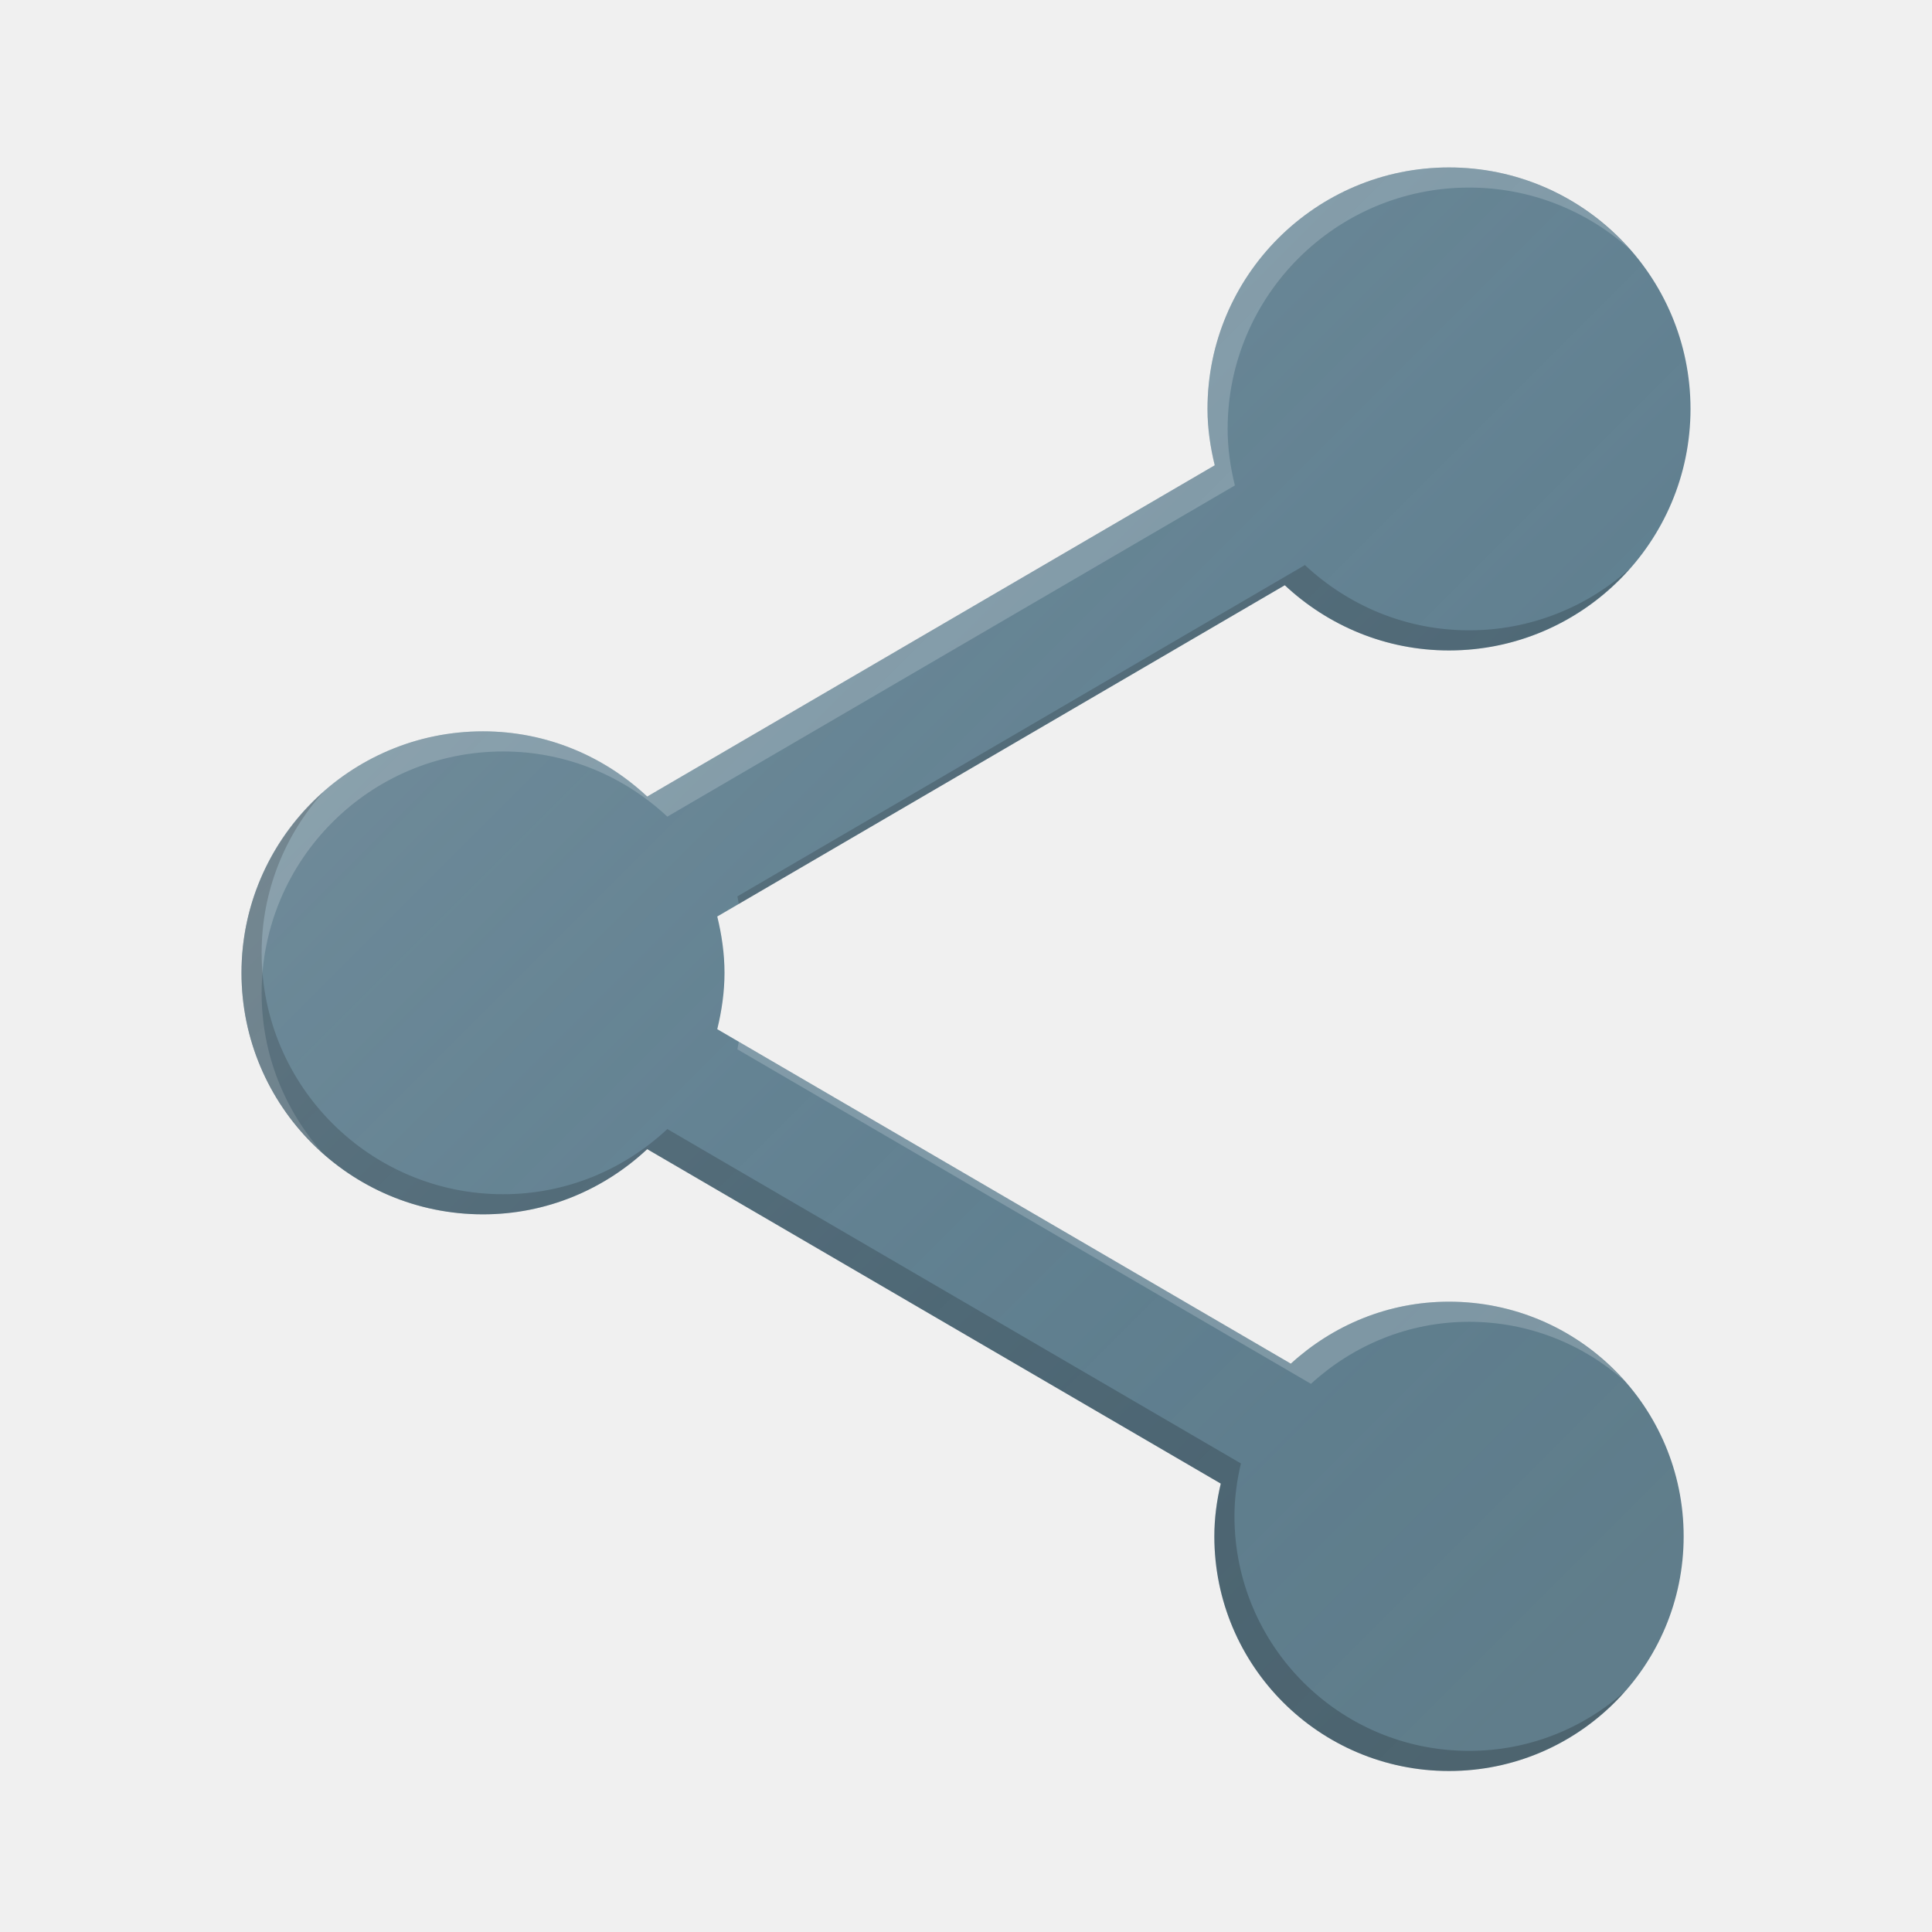
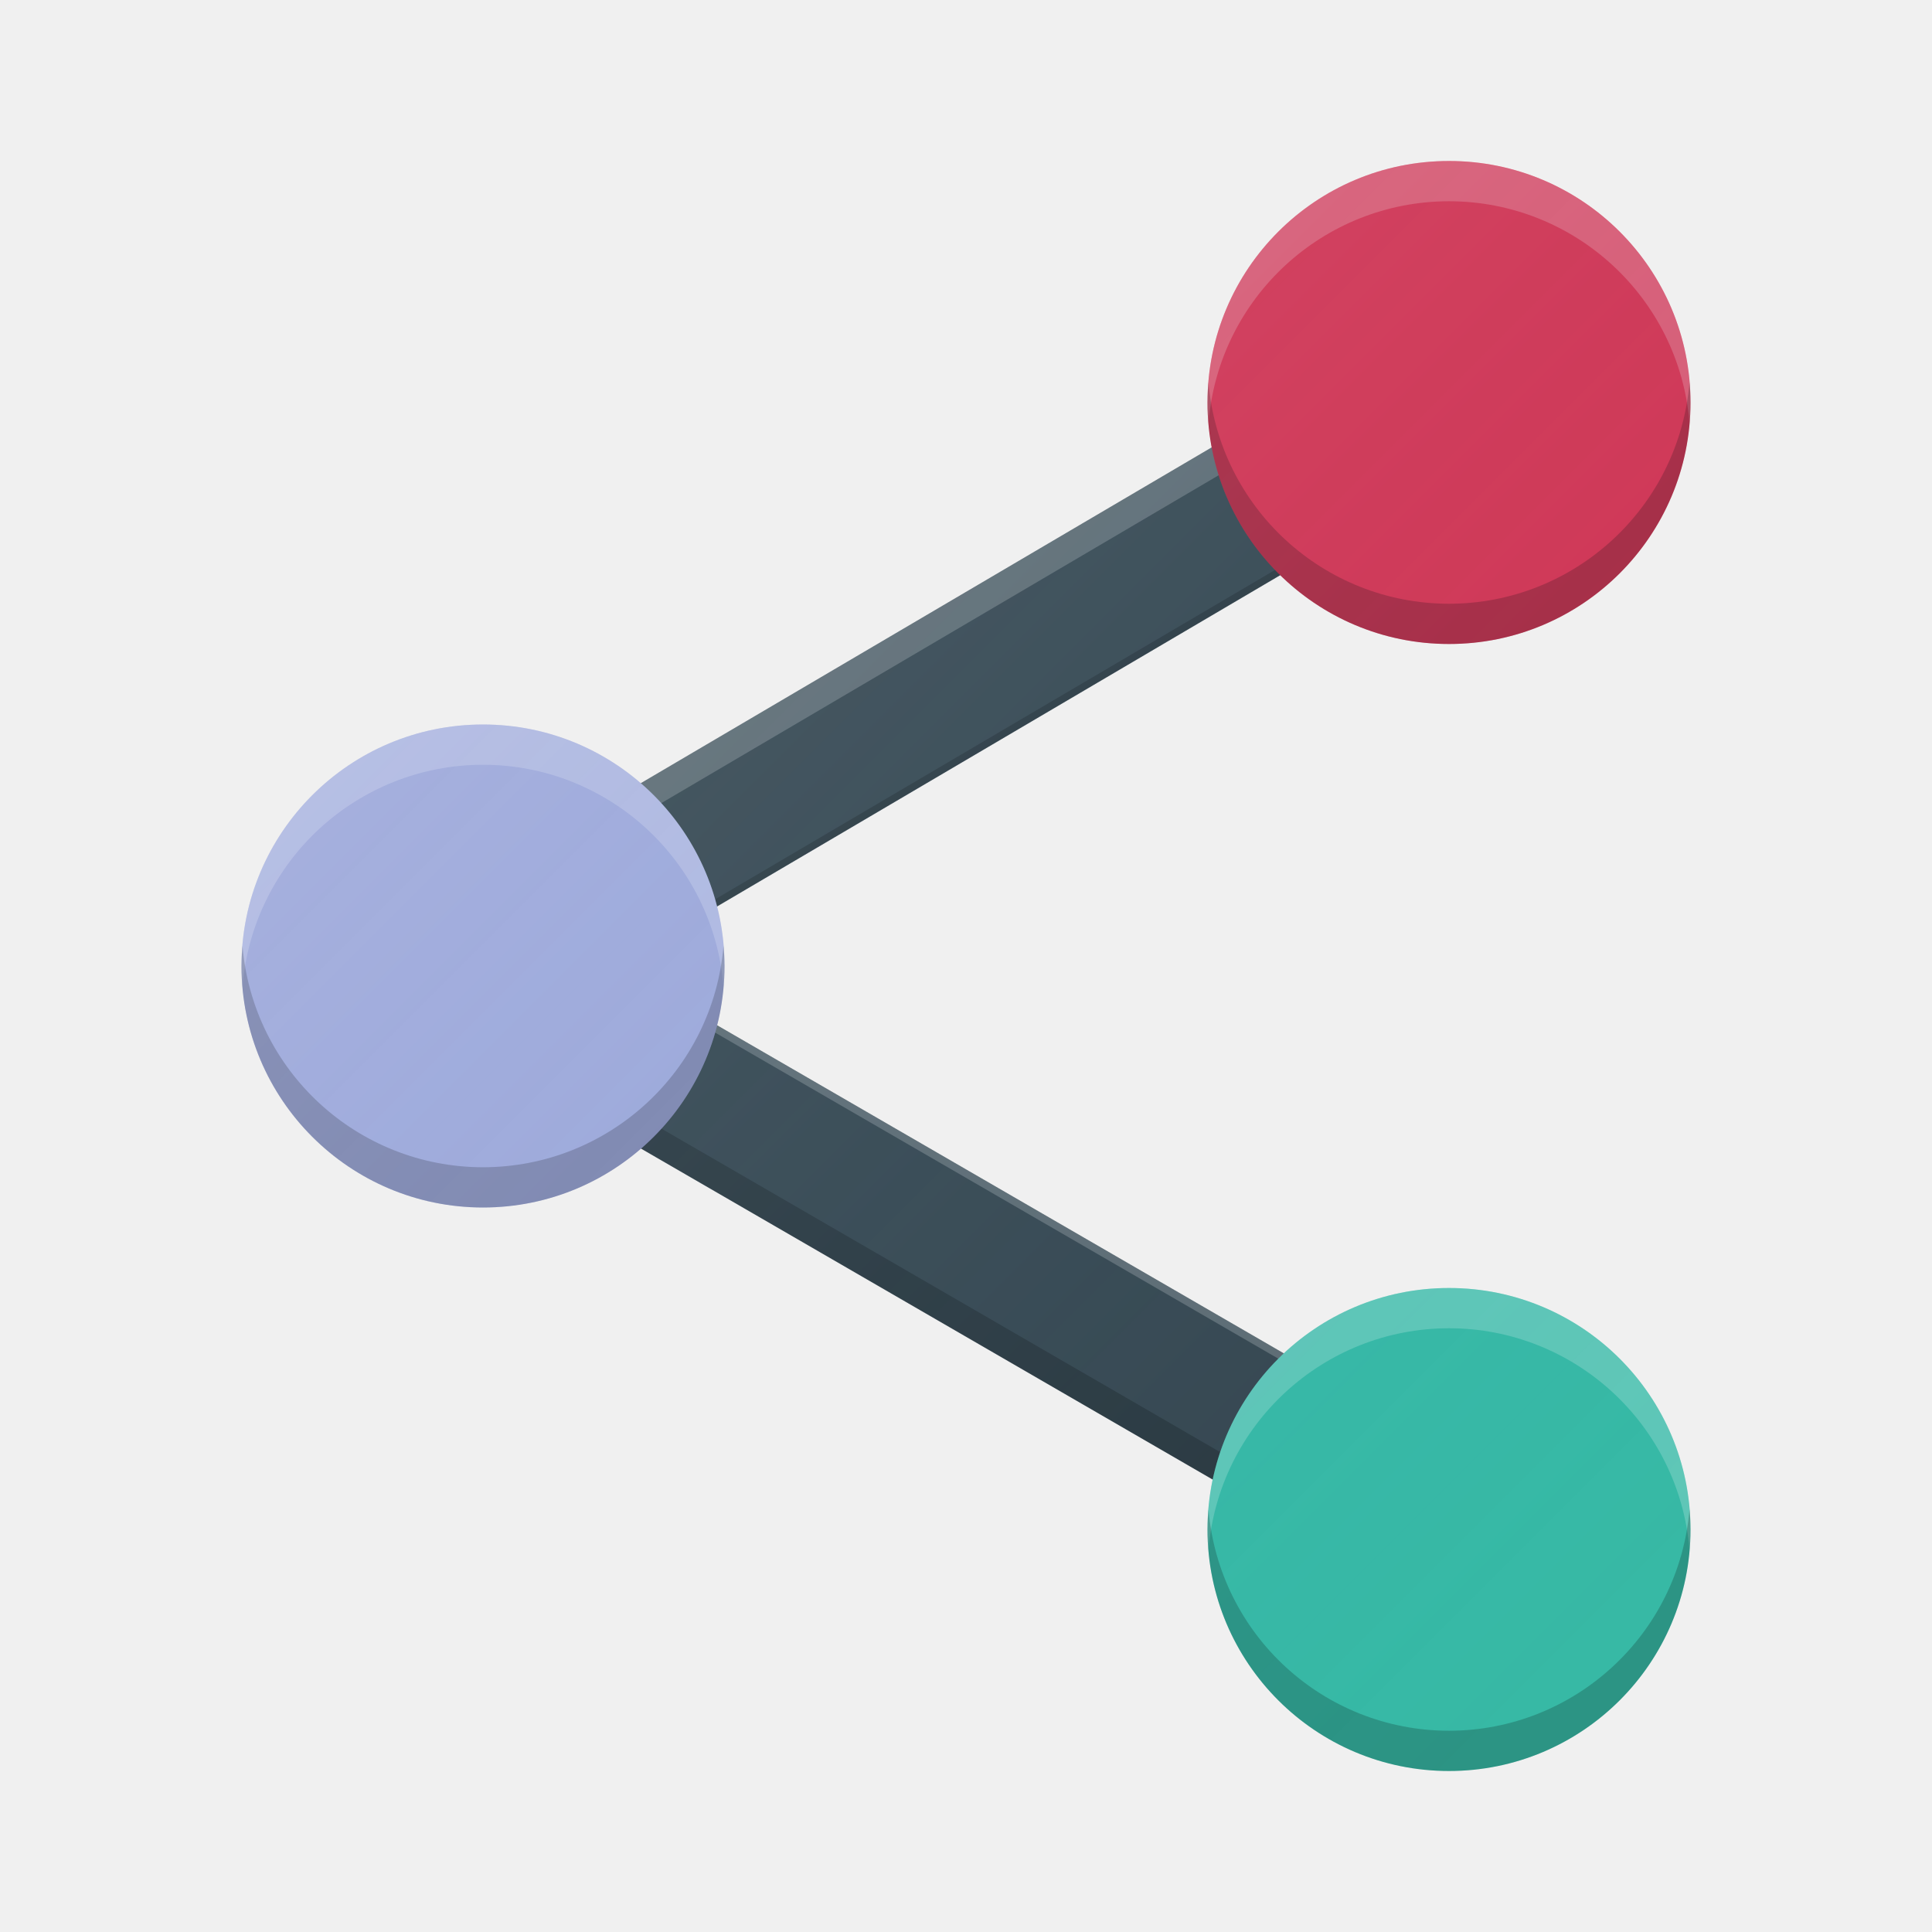
<svg xmlns="http://www.w3.org/2000/svg" xmlns:xlink="http://www.w3.org/1999/xlink" width="48" height="48" viewBox="0 0 48 48" id="svg2" version="1.1">
  <defs id="defs4">
    <filter style="color-interpolation-filters:sRGB" id="filter4630">
      <feFlood flood-opacity="1" flood-color="rgb(0,0,0)" result="flood" id="feFlood4632" />
      <feComposite in="flood" in2="SourceGraphic" operator="in" result="composite1" id="feComposite4634" />
      <feGaussianBlur in="composite1" stdDeviation="0.5" result="blur" id="feGaussianBlur4636" />
      <feOffset dx="0" dy="0.5" result="offset" id="feOffset4638" />
      <feComposite in="SourceGraphic" in2="offset" operator="over" result="composite2" id="feComposite4640" />
    </filter>
-     <linearGradient xlink:href="#linearGradient4165" id="linearGradient4171-1" x1="7" y1="1011.362" x2="41" y2="1045.362" gradientUnits="userSpaceOnUse" gradientTransform="matrix(0.9565166,0,0,0.9565206,1.043486,44.71285)" />
+     <linearGradient xlink:href="#linearGradient4165" id="linearGradient4171-1" x1="7" y1="1011.362" x2="41" y2="1045.362" gradientUnits="userSpaceOnUse" gradientTransform="matrix(0.9565167,0,0,0.9565206,1.043486,44.71289)" />
    <linearGradient id="linearGradient4165">
      <stop style="stop-color:#ffffff;stop-opacity:0.15" offset="0" id="stop4167" />
      <stop style="stop-color:#177ed5;stop-opacity:0;" offset="1" id="stop4169" />
    </linearGradient>
  </defs>
  <g id="layer1" transform="translate(0,-1004.362)">
-     <path d="m 36,1036.702 c -1.52,0 -2.89,0.59 -3.93,1.54 l -14.25,-8.31 c 0.11,-0.45 0.18,-0.92 0.18,-1.4 0,-0.48 -0.07,-0.95 -0.18,-1.4 l 14.1,-8.23 c 1.07,1 2.5,1.62 4.08,1.62 3.31,0 6,-2.69 6,-6 0,-3.31 -2.69,-6 -6,-6 -3.31,0 -6,2.69 -6,6 0,0.48 0.07,0.95 0.18,1.4 l -14.1,8.23 c -1.07,-1 -2.5,-1.62 -4.08,-1.62 -3.31,0 -6,2.69 -6,6 0,3.31 2.69,6 6,6 1.58,0 3.01,-0.62 4.08,-1.62 l 14.25,8.31 c -0.1,0.42 -0.16,0.86 -0.16,1.31 0,3.22 2.61,5.83 5.83,5.83 3.22,0 5.83,-2.61 5.83,-5.83 0,-3.22 -2.61,-5.83 -5.83,-5.83 z" id="path6" style="fill:#607d8b;fill-opacity:1" />
-     <path style="fill:#ffffff;fill-opacity:0.2" d="M 36 4.16 C 32.69 4.16 30 6.85 30 10.16 C 30 10.64 30.07 11.111 30.18 11.561 L 16.08 19.789 C 15.01 18.789 13.58 18.17 12 18.17 C 8.69 18.17 6 20.86 6 24.17 C 6 25.952 6.783 27.551 8.02 28.65 C 7.077 27.59 6.5 26.198 6.5 24.67 C 6.5 21.36 9.19 18.67 12.5 18.67 C 14.08 18.67 15.51 19.289 16.58 20.289 L 30.68 12.061 C 30.57 11.611 30.5 11.14 30.5 10.66 C 30.5 7.35 33.19 4.66 36.5 4.66 C 38.028 4.66 39.42 5.237 40.48 6.18 C 39.381 4.943 37.782 4.16 36 4.16 z M 18.355 25.883 C 18.342 25.945 18.335 26.009 18.32 26.07 L 32.57 34.381 C 33.61 33.431 34.98 32.84 36.5 32.84 C 37.982 32.84 39.333 33.397 40.361 34.309 C 39.293 33.103 37.738 32.34 36 32.34 C 34.48 32.34 33.11 32.931 32.07 33.881 L 18.355 25.883 z " transform="translate(0,1004.362)" id="path4165" />
-     <path style="fill:#000000;fill-opacity:0.2" d="M 32.42 14.039 L 18.32 22.27 C 18.335 22.331 18.342 22.395 18.355 22.457 L 31.92 14.539 C 32.99 15.539 34.42 16.16 36 16.16 C 37.782 16.16 39.381 15.375 40.48 14.139 C 39.42 15.082 38.028 15.66 36.5 15.66 C 34.92 15.66 33.49 15.039 32.42 14.039 z M 8.02 19.691 C 6.784 20.791 6 22.388 6 24.17 C 6 27.48 8.69 30.17 12 30.17 C 13.58 30.17 15.01 29.551 16.08 28.551 L 30.33 36.859 C 30.23 37.279 30.17 37.72 30.17 38.17 C 30.17 41.39 32.78 44 36 44 C 37.738 44 39.293 43.237 40.361 42.031 C 39.333 42.942 37.982 43.5 36.5 43.5 C 33.28 43.5 30.67 40.89 30.67 37.67 C 30.67 37.22 30.73 36.779 30.83 36.359 L 16.58 28.051 C 15.51 29.051 14.08 29.67 12.5 29.67 C 9.19 29.67 6.5 26.98 6.5 23.67 C 6.5 22.142 7.077 20.751 8.02 19.691 z " transform="translate(0,1004.362)" id="path4170" />
-     <path style="fill:url(#linearGradient4171-1);fill-opacity:1;stroke:none;stroke-width:2;stroke-linecap:round;stroke-linejoin:round;stroke-miterlimit:4;stroke-dasharray:none;stroke-opacity:1" d="m 36,1008.522 c -3.31,0 -6,2.69 -6,6 0,0.48 0.07,0.95 0.18,1.4 l -14.1,8.229 c -1.07,-1 -2.5,-1.619 -4.08,-1.619 -3.31,0 -6,2.69 -6,6 0,3.31 2.69,6 6,6 1.58,0 3.01,-0.619 4.08,-1.619 l 14.25,8.309 c -0.1,0.42 -0.16,0.861 -0.16,1.31 0,3.22 2.61,5.83 5.83,5.83 3.22,0 5.83,-2.61 5.83,-5.83 0,-3.22 -2.61,-5.83 -5.83,-5.83 -1.52,0 -2.89,0.591 -3.93,1.541 l -14.25,-8.311 c 0.11,-0.45 0.18,-0.92 0.18,-1.4 0,-0.48 -0.07,-0.95 -0.18,-1.4 l 14.1,-8.23 c 1.07,1 2.5,1.621 4.08,1.621 3.31,0 6,-2.69 6,-6 0,-3.31 -2.69,-6 -6,-6 z" id="circle4163-3" />
+     <path style="fill:#37474f;fill-opacity:1;fill-rule:evenodd;stroke:none;stroke-width:1px;stroke-linecap:butt;stroke-linejoin:miter;stroke-opacity:1" d="m 17,1027.362 17,-10 -2,-3 -17,10 -5,3 5,5 19,11 2,-3 -19,-11 0,-2" id="path4175" />
+     <path style="fill:#ffffff;fill-opacity:0.2;fill-rule:evenodd;stroke:none;stroke-width:1px;stroke-linecap:butt;stroke-linejoin:miter;stroke-opacity:1" d="M 32 10 L 15 20 L 10 23 L 10.5 23.5 L 15.5 20.5 L 32.381 10.57 L 32 10 z M 17.5 25.289 L 17.5 25.5 L 35.898 36.152 L 36 36 L 17.5 25.289 z " transform="translate(0,1004.362)" id="path4194" />
+     <path style="fill:#000000;fill-opacity:0.2;fill-rule:evenodd;stroke:none;stroke-width:1px;stroke-linecap:butt;stroke-linejoin:miter;stroke-opacity:1" d="M 33.902 12.852 L 17.5 22.5 L 17.5 22.705 L 34 13 L 33.902 12.852 z M 10.625 22.625 L 10 23 L 15 28 L 34 39 L 34.379 38.43 L 15.5 27.5 L 10.625 22.625 z " transform="translate(0,1004.362)" id="path4199" />
+     <circle style="opacity:1;fill:#9fa8da;fill-opacity:1;stroke:none;stroke-width:1.666;stroke-linecap:round;stroke-linejoin:round;stroke-miterlimit:4;stroke-dasharray:none;stroke-opacity:1" id="path4148" cx="12" cy="1028.362" r="6" />
+     <circle r="6" cy="1014.362" cx="36" id="circle4150" style="opacity:1;fill:#d5314f;fill-opacity:1;stroke:none;stroke-width:1.666;stroke-linecap:round;stroke-linejoin:round;stroke-miterlimit:4;stroke-dasharray:none;stroke-opacity:1" />
+     <circle style="opacity:1;fill:#37b9a5;fill-opacity:1;stroke:none;stroke-width:1.666;stroke-linecap:round;stroke-linejoin:round;stroke-miterlimit:4;stroke-dasharray:none;stroke-opacity:1" id="circle4152" cx="36" cy="1042.362" r="6" />
+     <path style="opacity:1;fill:#ffffff;fill-opacity:0.2;stroke:none;stroke-width:1.666;stroke-linecap:round;stroke-linejoin:round;stroke-miterlimit:4;stroke-dasharray:none;stroke-opacity:1" d="m 36,1008.362 a 6,6 0 0 0 -6,6 6,6 0 0 0 0.025,0.498 6,6 0 0 1 5.975,-5.498 6,6 0 0 1 5.975,5.502 6,6 0 0 0 0.025,-0.502 6,6 0 0 0 -6,-6 z" id="circle4154" />
+     <path id="path4159" d="m 36,1020.362 a 6,6 0 0 1 -6,-6 6,6 0 0 1 0.025,-0.498 6,6 0 0 0 5.975,5.498 6,6 0 0 0 5.975,-5.502 6,6 0 0 1 0.025,0.502 6,6 0 0 1 -6,6 z" style="opacity:1;fill:#000000;fill-opacity:0.2;stroke:none;stroke-width:1.666;stroke-linecap:round;stroke-linejoin:round;stroke-miterlimit:4;stroke-dasharray:none;stroke-opacity:1" />
+     <path id="path4167" d="m 36,1036.362 a 6,6 0 0 0 -6,6 6,6 0 0 0 0.025,0.498 6,6 0 0 1 5.975,-5.498 6,6 0 0 1 5.975,5.502 6,6 0 0 0 0.025,-0.502 6,6 0 0 0 -6,-6 z" style="opacity:1;fill:#ffffff;fill-opacity:0.2;stroke:none;stroke-width:1.666;stroke-linecap:round;stroke-linejoin:round;stroke-miterlimit:4;stroke-dasharray:none;stroke-opacity:1" />
+     <path style="opacity:1;fill:#000000;fill-opacity:0.2;stroke:none;stroke-width:1.666;stroke-linecap:round;stroke-linejoin:round;stroke-miterlimit:4;stroke-dasharray:none;stroke-opacity:1" d="m 36,1048.362 a 6,6 0 0 1 -6,-6 6,6 0 0 1 0.025,-0.498 6,6 0 0 0 5.975,5.498 6,6 0 0 0 5.975,-5.502 6,6 0 0 1 0.025,0.502 6,6 0 0 1 -6,6 z" id="path4169" />
+     <path style="opacity:1;fill:#ffffff;fill-opacity:0.2;stroke:none;stroke-width:1.666;stroke-linecap:round;stroke-linejoin:round;stroke-miterlimit:4;stroke-dasharray:none;stroke-opacity:1" d="m 12,1022.362 a 6,6 0 0 0 -6,6 6,6 0 0 0 0.025,0.498 6,6 0 0 1 5.975,-5.498 6,6 0 0 1 5.975,5.502 6,6 0 0 0 0.025,-0.502 6,6 0 0 0 -6,-6 z" id="path4171" />
+     <path id="path4173" d="m 12,1034.362 a 6,6 0 0 1 -6,-6 6,6 0 0 1 0.025,-0.498 6,6 0 0 0 5.975,5.498 6,6 0 0 0 5.975,-5.502 6,6 0 0 1 0.025,0.502 6,6 0 0 1 -6,6 z" style="opacity:1;fill:#000000;fill-opacity:0.2;stroke:none;stroke-width:1.666;stroke-linecap:round;stroke-linejoin:round;stroke-miterlimit:4;stroke-dasharray:none;stroke-opacity:1" />
+     <path style="fill:url(#linearGradient4171-1);fill-opacity:1;stroke:none;stroke-width:2;stroke-linecap:round;stroke-linejoin:round;stroke-miterlimit:4;stroke-dasharray:none;stroke-opacity:1" d="m 36,1008.362 a 6,6 0 0 0 -6,6 6,6 0 0 0 0.004,0.076 6,6 0 0 0 0.016,0.285 c 0.007,0.153 0.024,0.305 0.045,0.455 a 6,6 0 0 0 0.045,0.297 l -0.014,0.01 -14.178,8.338 a 6,6 0 0 0 -3.25,-1.422 6,6 0 0 0 -0.598,-0.037 6,6 0 0 0 -0.07,0 6,6 0 0 0 -6,6 6,6 0 0 0 0.004,0.086 6,6 0 0 0 5.996,5.914 6,6 0 0 0 3.92,-1.467 l 0.105,0.061 14.105,8.166 A 6,6 0 0 0 30,1042.362 a 6,6 0 0 0 4.266,5.738 6,6 0 0 0 0.445,0.113 c 0.055,0.013 0.11,0.026 0.166,0.037 a 6,6 0 0 0 0.314,0.049 6,6 0 0 0 0.055,0.01 c 0.086,0.012 0.171,0.026 0.258,0.033 a 6,6 0 0 0 0.014,0 6,6 0 0 0 0.482,0.023 6,6 0 0 0 0.596,-0.029 c 0.001,-10e-5 0.003,10e-5 0.004,0 a 6,6 0 0 0 1.174,-0.238 6,6 0 0 0 1.104,-0.467 6,6 0 0 0 0.988,-0.676 6,6 0 0 0 0.439,-0.41 6,6 0 0 0 0.744,-0.938 6,6 0 0 0 0.951,-3.242 6,6 0 0 0 -6,-6 6,6 0 0 0 -4.102,1.625 l -14.062,-8.141 -0.025,-0.016 a 6,6 0 0 0 0.182,-1.18 c 2.9e-5,0 -4.4e-5,0 0,0 a 6,6 0 0 0 0.004,-0.154 c -5.7e-5,0 1.6e-5,0 0,0 a 6,6 0 0 0 0.002,-0.088 6,6 0 0 0 0.002,-0.033 6,6 0 0 0 0,-0.01 6,6 0 0 0 -0.139,-1.25 l 0.002,0 a 6,6 0 0 0 -0.053,-0.225 l 14,-8.236 A 6,6 0 0 0 36,1020.362 a 6,6 0 0 0 5.996,-5.898 c -1.2e-5,-7e-4 6e-6,0 0,0 a 6,6 0 0 0 0.002,-0.049 6,6 0 0 0 0.002,-0.045 6,6 0 0 0 -0.029,-0.606 6,6 0 0 0 -0.09,-0.586 A 6,6 0 0 0 36,1008.368 l 0,-0.01 z" id="circle4163-3" />
  </g>
</svg>
